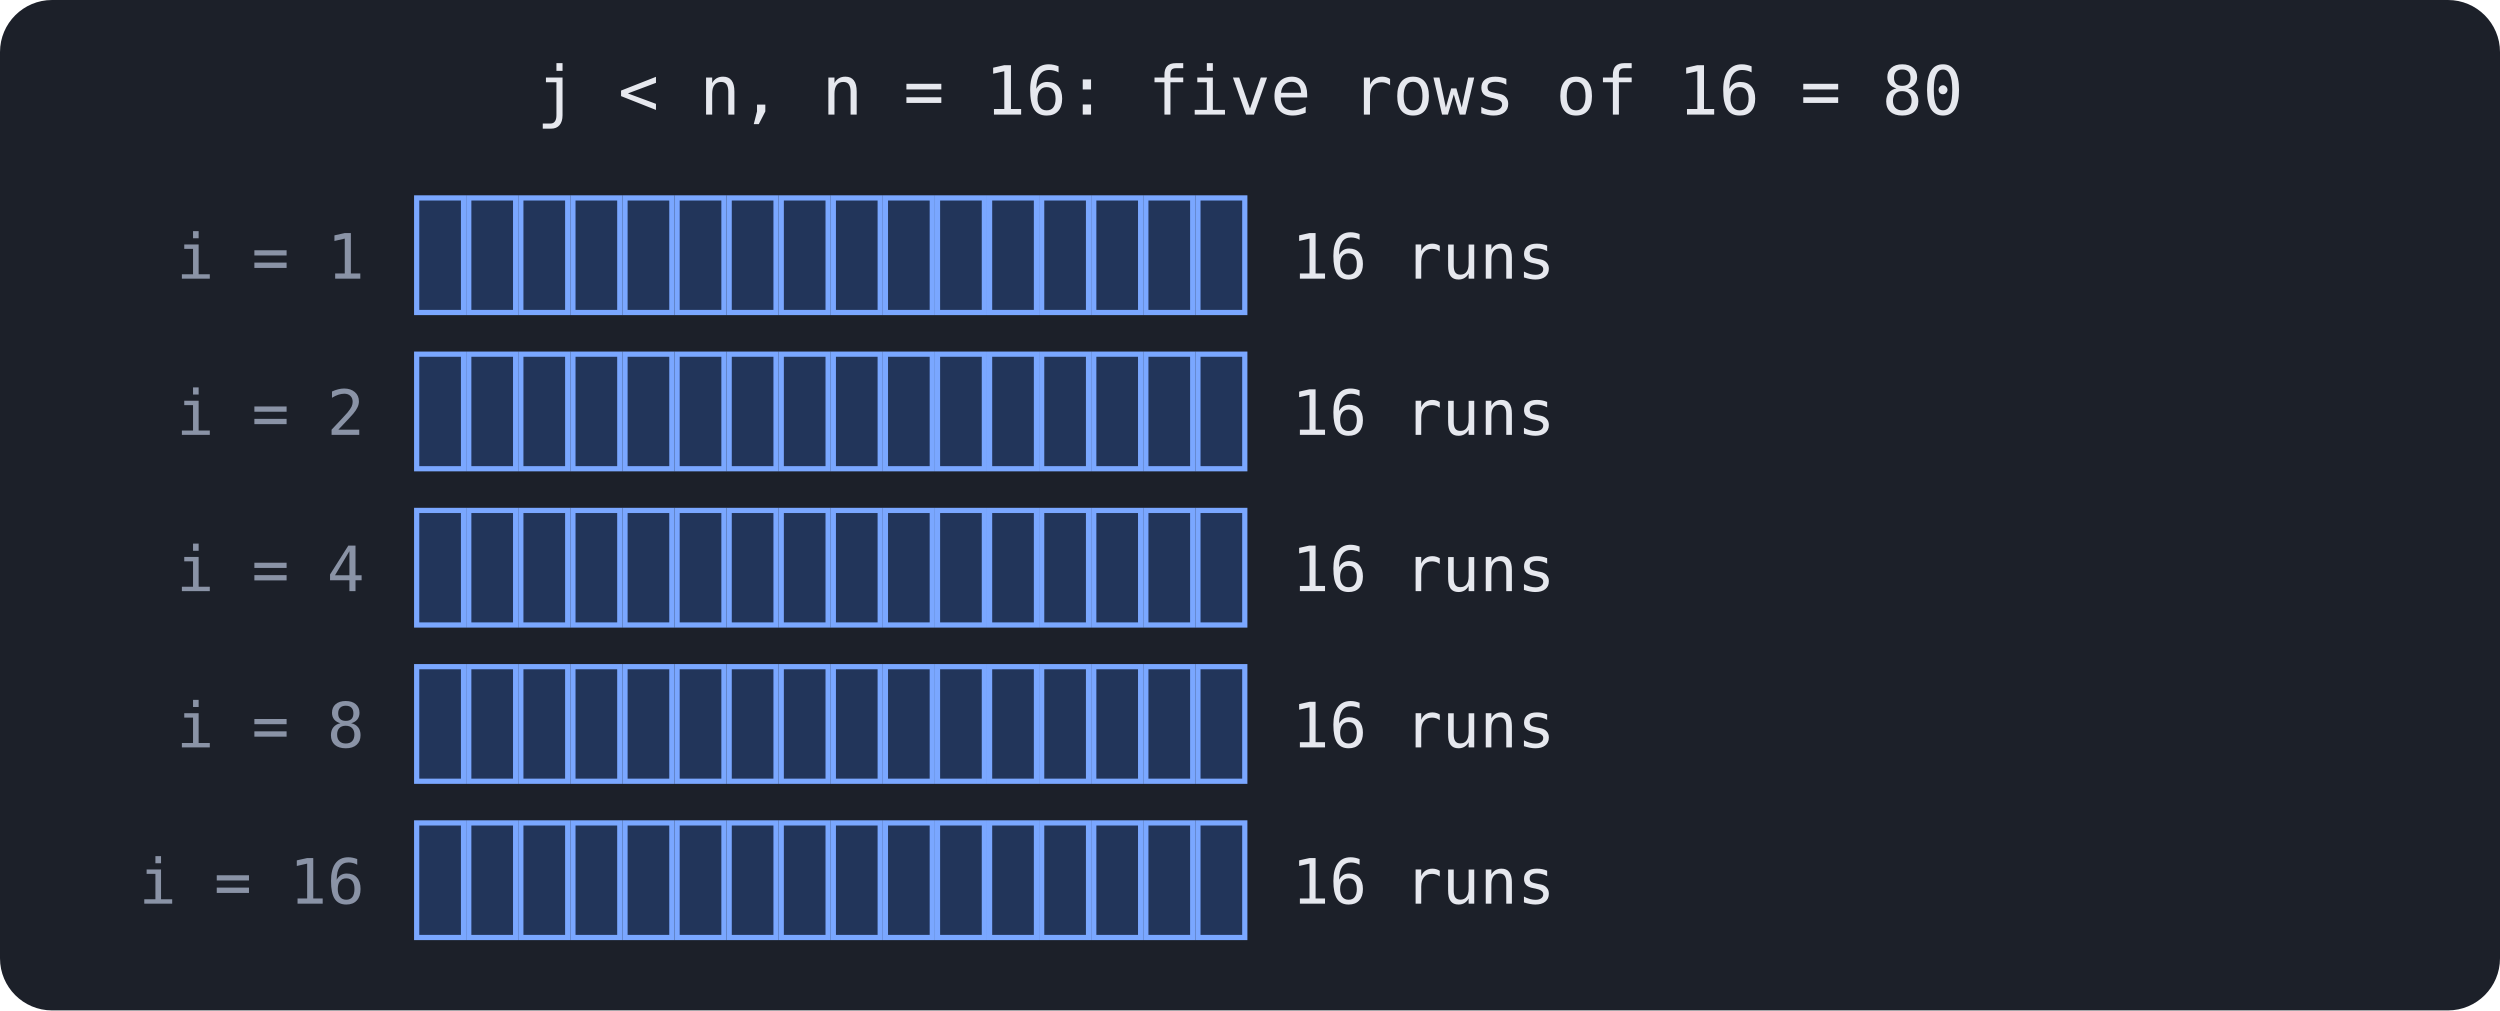
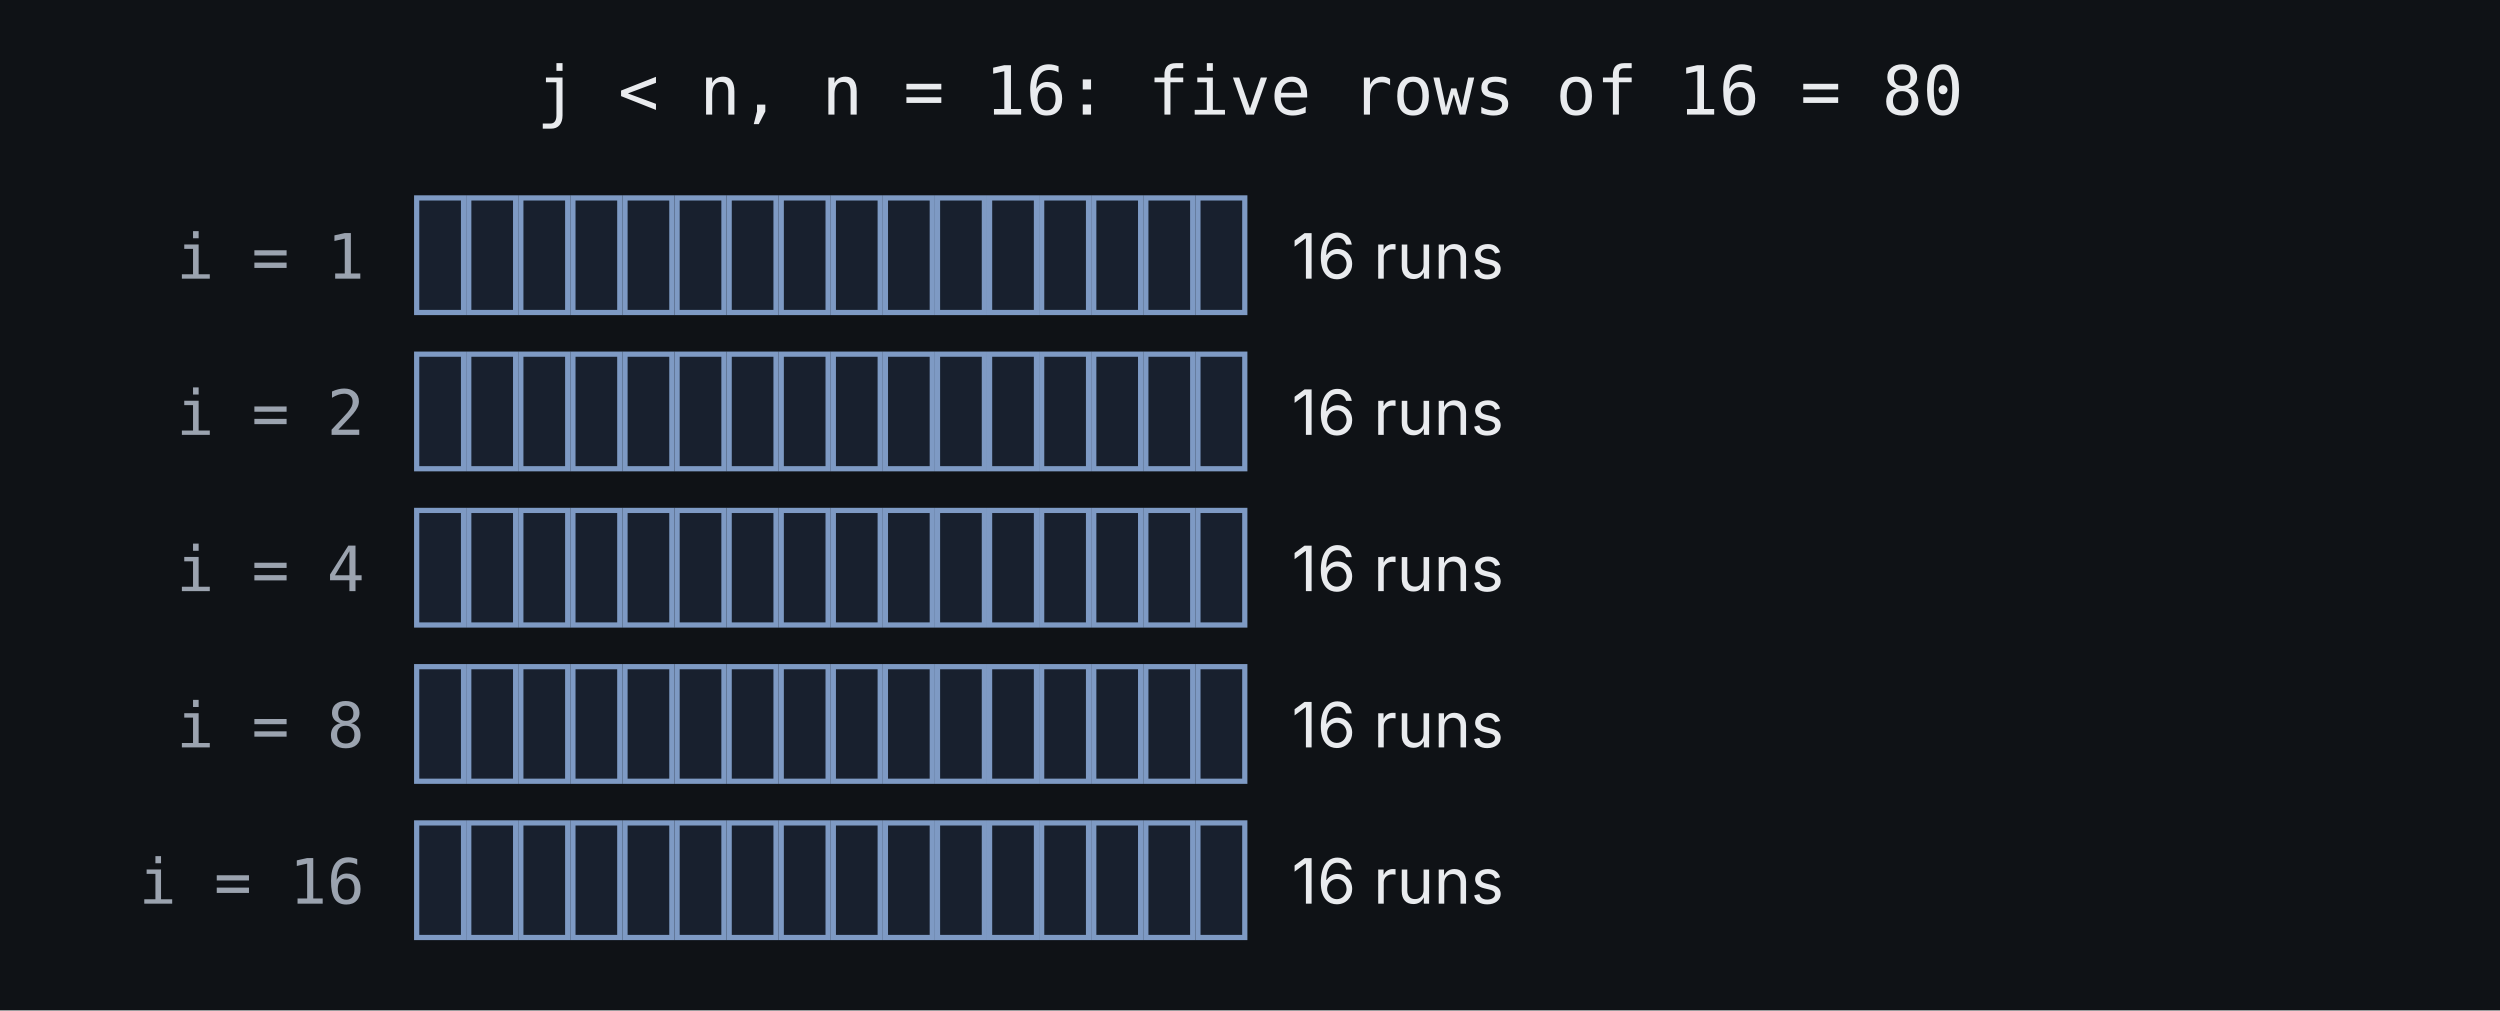
- <svg xmlns="http://www.w3.org/2000/svg" viewBox="0 0 480 194" width="480" height="194" font-family="ui-monospace,SFMono-Regular,Menlo,monospace">
-   <rect width="100%" height="100%" rx="10" fill="#1c2029" />
-   <text x="240" y="22" fill="#e6e8ee" font-size="13" text-anchor="middle">j &lt; n, n = 16: five rows of 16 = 80</text>
-   <text x="70" y="53.5" fill="#8a93a6" font-size="12" text-anchor="end">i = 1</text>
-   <rect x="80" y="38" width="9" height="22" fill="#22355a" stroke="#7AA7FF" />
-   <rect x="90" y="38" width="9" height="22" fill="#22355a" stroke="#7AA7FF" />
-   <rect x="100" y="38" width="9" height="22" fill="#22355a" stroke="#7AA7FF" />
-   <rect x="110" y="38" width="9" height="22" fill="#22355a" stroke="#7AA7FF" />
-   <rect x="120" y="38" width="9" height="22" fill="#22355a" stroke="#7AA7FF" />
-   <rect x="130" y="38" width="9" height="22" fill="#22355a" stroke="#7AA7FF" />
-   <rect x="140" y="38" width="9" height="22" fill="#22355a" stroke="#7AA7FF" />
-   <rect x="150" y="38" width="9" height="22" fill="#22355a" stroke="#7AA7FF" />
-   <rect x="160" y="38" width="9" height="22" fill="#22355a" stroke="#7AA7FF" />
-   <rect x="170" y="38" width="9" height="22" fill="#22355a" stroke="#7AA7FF" />
-   <rect x="180" y="38" width="9" height="22" fill="#22355a" stroke="#7AA7FF" />
-   <rect x="190" y="38" width="9" height="22" fill="#22355a" stroke="#7AA7FF" />
-   <rect x="200" y="38" width="9" height="22" fill="#22355a" stroke="#7AA7FF" />
-   <rect x="210" y="38" width="9" height="22" fill="#22355a" stroke="#7AA7FF" />
-   <rect x="220" y="38" width="9" height="22" fill="#22355a" stroke="#7AA7FF" />
-   <rect x="230" y="38" width="9" height="22" fill="#22355a" stroke="#7AA7FF" />
-   <text x="248" y="53.5" fill="#e6e8ee" font-size="12">16 runs</text>
-   <text x="70" y="83.5" fill="#8a93a6" font-size="12" text-anchor="end">i = 2</text>
-   <rect x="80" y="68" width="9" height="22" fill="#22355a" stroke="#7AA7FF" />
-   <rect x="90" y="68" width="9" height="22" fill="#22355a" stroke="#7AA7FF" />
-   <rect x="100" y="68" width="9" height="22" fill="#22355a" stroke="#7AA7FF" />
-   <rect x="110" y="68" width="9" height="22" fill="#22355a" stroke="#7AA7FF" />
-   <rect x="120" y="68" width="9" height="22" fill="#22355a" stroke="#7AA7FF" />
-   <rect x="130" y="68" width="9" height="22" fill="#22355a" stroke="#7AA7FF" />
-   <rect x="140" y="68" width="9" height="22" fill="#22355a" stroke="#7AA7FF" />
-   <rect x="150" y="68" width="9" height="22" fill="#22355a" stroke="#7AA7FF" />
-   <rect x="160" y="68" width="9" height="22" fill="#22355a" stroke="#7AA7FF" />
-   <rect x="170" y="68" width="9" height="22" fill="#22355a" stroke="#7AA7FF" />
-   <rect x="180" y="68" width="9" height="22" fill="#22355a" stroke="#7AA7FF" />
-   <rect x="190" y="68" width="9" height="22" fill="#22355a" stroke="#7AA7FF" />
-   <rect x="200" y="68" width="9" height="22" fill="#22355a" stroke="#7AA7FF" />
-   <rect x="210" y="68" width="9" height="22" fill="#22355a" stroke="#7AA7FF" />
-   <rect x="220" y="68" width="9" height="22" fill="#22355a" stroke="#7AA7FF" />
-   <rect x="230" y="68" width="9" height="22" fill="#22355a" stroke="#7AA7FF" />
-   <text x="248" y="83.5" fill="#e6e8ee" font-size="12">16 runs</text>
-   <text x="70" y="113.5" fill="#8a93a6" font-size="12" text-anchor="end">i = 4</text>
-   <rect x="80" y="98" width="9" height="22" fill="#22355a" stroke="#7AA7FF" />
-   <rect x="90" y="98" width="9" height="22" fill="#22355a" stroke="#7AA7FF" />
-   <rect x="100" y="98" width="9" height="22" fill="#22355a" stroke="#7AA7FF" />
-   <rect x="110" y="98" width="9" height="22" fill="#22355a" stroke="#7AA7FF" />
-   <rect x="120" y="98" width="9" height="22" fill="#22355a" stroke="#7AA7FF" />
-   <rect x="130" y="98" width="9" height="22" fill="#22355a" stroke="#7AA7FF" />
-   <rect x="140" y="98" width="9" height="22" fill="#22355a" stroke="#7AA7FF" />
-   <rect x="150" y="98" width="9" height="22" fill="#22355a" stroke="#7AA7FF" />
-   <rect x="160" y="98" width="9" height="22" fill="#22355a" stroke="#7AA7FF" />
-   <rect x="170" y="98" width="9" height="22" fill="#22355a" stroke="#7AA7FF" />
-   <rect x="180" y="98" width="9" height="22" fill="#22355a" stroke="#7AA7FF" />
-   <rect x="190" y="98" width="9" height="22" fill="#22355a" stroke="#7AA7FF" />
-   <rect x="200" y="98" width="9" height="22" fill="#22355a" stroke="#7AA7FF" />
-   <rect x="210" y="98" width="9" height="22" fill="#22355a" stroke="#7AA7FF" />
-   <rect x="220" y="98" width="9" height="22" fill="#22355a" stroke="#7AA7FF" />
-   <rect x="230" y="98" width="9" height="22" fill="#22355a" stroke="#7AA7FF" />
-   <text x="248" y="113.5" fill="#e6e8ee" font-size="12">16 runs</text>
-   <text x="70" y="143.5" fill="#8a93a6" font-size="12" text-anchor="end">i = 8</text>
-   <rect x="80" y="128" width="9" height="22" fill="#22355a" stroke="#7AA7FF" />
-   <rect x="90" y="128" width="9" height="22" fill="#22355a" stroke="#7AA7FF" />
-   <rect x="100" y="128" width="9" height="22" fill="#22355a" stroke="#7AA7FF" />
-   <rect x="110" y="128" width="9" height="22" fill="#22355a" stroke="#7AA7FF" />
-   <rect x="120" y="128" width="9" height="22" fill="#22355a" stroke="#7AA7FF" />
-   <rect x="130" y="128" width="9" height="22" fill="#22355a" stroke="#7AA7FF" />
-   <rect x="140" y="128" width="9" height="22" fill="#22355a" stroke="#7AA7FF" />
-   <rect x="150" y="128" width="9" height="22" fill="#22355a" stroke="#7AA7FF" />
-   <rect x="160" y="128" width="9" height="22" fill="#22355a" stroke="#7AA7FF" />
-   <rect x="170" y="128" width="9" height="22" fill="#22355a" stroke="#7AA7FF" />
-   <rect x="180" y="128" width="9" height="22" fill="#22355a" stroke="#7AA7FF" />
-   <rect x="190" y="128" width="9" height="22" fill="#22355a" stroke="#7AA7FF" />
-   <rect x="200" y="128" width="9" height="22" fill="#22355a" stroke="#7AA7FF" />
-   <rect x="210" y="128" width="9" height="22" fill="#22355a" stroke="#7AA7FF" />
-   <rect x="220" y="128" width="9" height="22" fill="#22355a" stroke="#7AA7FF" />
-   <rect x="230" y="128" width="9" height="22" fill="#22355a" stroke="#7AA7FF" />
-   <text x="248" y="143.5" fill="#e6e8ee" font-size="12">16 runs</text>
-   <text x="70" y="173.5" fill="#8a93a6" font-size="12" text-anchor="end">i = 16</text>
-   <rect x="80" y="158" width="9" height="22" fill="#22355a" stroke="#7AA7FF" />
-   <rect x="90" y="158" width="9" height="22" fill="#22355a" stroke="#7AA7FF" />
-   <rect x="100" y="158" width="9" height="22" fill="#22355a" stroke="#7AA7FF" />
-   <rect x="110" y="158" width="9" height="22" fill="#22355a" stroke="#7AA7FF" />
-   <rect x="120" y="158" width="9" height="22" fill="#22355a" stroke="#7AA7FF" />
-   <rect x="130" y="158" width="9" height="22" fill="#22355a" stroke="#7AA7FF" />
-   <rect x="140" y="158" width="9" height="22" fill="#22355a" stroke="#7AA7FF" />
-   <rect x="150" y="158" width="9" height="22" fill="#22355a" stroke="#7AA7FF" />
-   <rect x="160" y="158" width="9" height="22" fill="#22355a" stroke="#7AA7FF" />
-   <rect x="170" y="158" width="9" height="22" fill="#22355a" stroke="#7AA7FF" />
-   <rect x="180" y="158" width="9" height="22" fill="#22355a" stroke="#7AA7FF" />
-   <rect x="190" y="158" width="9" height="22" fill="#22355a" stroke="#7AA7FF" />
-   <rect x="200" y="158" width="9" height="22" fill="#22355a" stroke="#7AA7FF" />
-   <rect x="210" y="158" width="9" height="22" fill="#22355a" stroke="#7AA7FF" />
-   <rect x="220" y="158" width="9" height="22" fill="#22355a" stroke="#7AA7FF" />
-   <rect x="230" y="158" width="9" height="22" fill="#22355a" stroke="#7AA7FF" />
-   <text x="248" y="173.5" fill="#e6e8ee" font-size="12">16 runs</text>
+ <svg xmlns="http://www.w3.org/2000/svg" viewBox="0 0 480 194" width="480" height="194" font-family="IBM Plex Sans,system-ui,-apple-system,Segoe UI,sans-serif">
+   <rect width="100%" height="100%" rx="0" fill="#0F1216" />
+   <text font-family="ui-monospace,SFMono-Regular,Menlo,monospace" x="240" y="22" fill="#E9EBEE" font-size="13" text-anchor="middle">j &lt; n, n = 16: five rows of 16 = 80</text>
+   <text font-family="ui-monospace,SFMono-Regular,Menlo,monospace" x="70" y="53.5" fill="#9BA3AF" font-size="12" text-anchor="end">i = 1</text>
+   <rect x="80" y="38" width="9" height="22" fill="#18202E" stroke="#7E9AC4" />
+   <rect x="90" y="38" width="9" height="22" fill="#18202E" stroke="#7E9AC4" />
+   <rect x="100" y="38" width="9" height="22" fill="#18202E" stroke="#7E9AC4" />
+   <rect x="110" y="38" width="9" height="22" fill="#18202E" stroke="#7E9AC4" />
+   <rect x="120" y="38" width="9" height="22" fill="#18202E" stroke="#7E9AC4" />
+   <rect x="130" y="38" width="9" height="22" fill="#18202E" stroke="#7E9AC4" />
+   <rect x="140" y="38" width="9" height="22" fill="#18202E" stroke="#7E9AC4" />
+   <rect x="150" y="38" width="9" height="22" fill="#18202E" stroke="#7E9AC4" />
+   <rect x="160" y="38" width="9" height="22" fill="#18202E" stroke="#7E9AC4" />
+   <rect x="170" y="38" width="9" height="22" fill="#18202E" stroke="#7E9AC4" />
+   <rect x="180" y="38" width="9" height="22" fill="#18202E" stroke="#7E9AC4" />
+   <rect x="190" y="38" width="9" height="22" fill="#18202E" stroke="#7E9AC4" />
+   <rect x="200" y="38" width="9" height="22" fill="#18202E" stroke="#7E9AC4" />
+   <rect x="210" y="38" width="9" height="22" fill="#18202E" stroke="#7E9AC4" />
+   <rect x="220" y="38" width="9" height="22" fill="#18202E" stroke="#7E9AC4" />
+   <rect x="230" y="38" width="9" height="22" fill="#18202E" stroke="#7E9AC4" />
+   <text x="248" y="53.5" fill="#E9EBEE" font-size="12">16 runs</text>
+   <text font-family="ui-monospace,SFMono-Regular,Menlo,monospace" x="70" y="83.5" fill="#9BA3AF" font-size="12" text-anchor="end">i = 2</text>
+   <rect x="80" y="68" width="9" height="22" fill="#18202E" stroke="#7E9AC4" />
+   <rect x="90" y="68" width="9" height="22" fill="#18202E" stroke="#7E9AC4" />
+   <rect x="100" y="68" width="9" height="22" fill="#18202E" stroke="#7E9AC4" />
+   <rect x="110" y="68" width="9" height="22" fill="#18202E" stroke="#7E9AC4" />
+   <rect x="120" y="68" width="9" height="22" fill="#18202E" stroke="#7E9AC4" />
+   <rect x="130" y="68" width="9" height="22" fill="#18202E" stroke="#7E9AC4" />
+   <rect x="140" y="68" width="9" height="22" fill="#18202E" stroke="#7E9AC4" />
+   <rect x="150" y="68" width="9" height="22" fill="#18202E" stroke="#7E9AC4" />
+   <rect x="160" y="68" width="9" height="22" fill="#18202E" stroke="#7E9AC4" />
+   <rect x="170" y="68" width="9" height="22" fill="#18202E" stroke="#7E9AC4" />
+   <rect x="180" y="68" width="9" height="22" fill="#18202E" stroke="#7E9AC4" />
+   <rect x="190" y="68" width="9" height="22" fill="#18202E" stroke="#7E9AC4" />
+   <rect x="200" y="68" width="9" height="22" fill="#18202E" stroke="#7E9AC4" />
+   <rect x="210" y="68" width="9" height="22" fill="#18202E" stroke="#7E9AC4" />
+   <rect x="220" y="68" width="9" height="22" fill="#18202E" stroke="#7E9AC4" />
+   <rect x="230" y="68" width="9" height="22" fill="#18202E" stroke="#7E9AC4" />
+   <text x="248" y="83.5" fill="#E9EBEE" font-size="12">16 runs</text>
+   <text font-family="ui-monospace,SFMono-Regular,Menlo,monospace" x="70" y="113.5" fill="#9BA3AF" font-size="12" text-anchor="end">i = 4</text>
+   <rect x="80" y="98" width="9" height="22" fill="#18202E" stroke="#7E9AC4" />
+   <rect x="90" y="98" width="9" height="22" fill="#18202E" stroke="#7E9AC4" />
+   <rect x="100" y="98" width="9" height="22" fill="#18202E" stroke="#7E9AC4" />
+   <rect x="110" y="98" width="9" height="22" fill="#18202E" stroke="#7E9AC4" />
+   <rect x="120" y="98" width="9" height="22" fill="#18202E" stroke="#7E9AC4" />
+   <rect x="130" y="98" width="9" height="22" fill="#18202E" stroke="#7E9AC4" />
+   <rect x="140" y="98" width="9" height="22" fill="#18202E" stroke="#7E9AC4" />
+   <rect x="150" y="98" width="9" height="22" fill="#18202E" stroke="#7E9AC4" />
+   <rect x="160" y="98" width="9" height="22" fill="#18202E" stroke="#7E9AC4" />
+   <rect x="170" y="98" width="9" height="22" fill="#18202E" stroke="#7E9AC4" />
+   <rect x="180" y="98" width="9" height="22" fill="#18202E" stroke="#7E9AC4" />
+   <rect x="190" y="98" width="9" height="22" fill="#18202E" stroke="#7E9AC4" />
+   <rect x="200" y="98" width="9" height="22" fill="#18202E" stroke="#7E9AC4" />
+   <rect x="210" y="98" width="9" height="22" fill="#18202E" stroke="#7E9AC4" />
+   <rect x="220" y="98" width="9" height="22" fill="#18202E" stroke="#7E9AC4" />
+   <rect x="230" y="98" width="9" height="22" fill="#18202E" stroke="#7E9AC4" />
+   <text x="248" y="113.5" fill="#E9EBEE" font-size="12">16 runs</text>
+   <text font-family="ui-monospace,SFMono-Regular,Menlo,monospace" x="70" y="143.5" fill="#9BA3AF" font-size="12" text-anchor="end">i = 8</text>
+   <rect x="80" y="128" width="9" height="22" fill="#18202E" stroke="#7E9AC4" />
+   <rect x="90" y="128" width="9" height="22" fill="#18202E" stroke="#7E9AC4" />
+   <rect x="100" y="128" width="9" height="22" fill="#18202E" stroke="#7E9AC4" />
+   <rect x="110" y="128" width="9" height="22" fill="#18202E" stroke="#7E9AC4" />
+   <rect x="120" y="128" width="9" height="22" fill="#18202E" stroke="#7E9AC4" />
+   <rect x="130" y="128" width="9" height="22" fill="#18202E" stroke="#7E9AC4" />
+   <rect x="140" y="128" width="9" height="22" fill="#18202E" stroke="#7E9AC4" />
+   <rect x="150" y="128" width="9" height="22" fill="#18202E" stroke="#7E9AC4" />
+   <rect x="160" y="128" width="9" height="22" fill="#18202E" stroke="#7E9AC4" />
+   <rect x="170" y="128" width="9" height="22" fill="#18202E" stroke="#7E9AC4" />
+   <rect x="180" y="128" width="9" height="22" fill="#18202E" stroke="#7E9AC4" />
+   <rect x="190" y="128" width="9" height="22" fill="#18202E" stroke="#7E9AC4" />
+   <rect x="200" y="128" width="9" height="22" fill="#18202E" stroke="#7E9AC4" />
+   <rect x="210" y="128" width="9" height="22" fill="#18202E" stroke="#7E9AC4" />
+   <rect x="220" y="128" width="9" height="22" fill="#18202E" stroke="#7E9AC4" />
+   <rect x="230" y="128" width="9" height="22" fill="#18202E" stroke="#7E9AC4" />
+   <text x="248" y="143.5" fill="#E9EBEE" font-size="12">16 runs</text>
+   <text font-family="ui-monospace,SFMono-Regular,Menlo,monospace" x="70" y="173.5" fill="#9BA3AF" font-size="12" text-anchor="end">i = 16</text>
+   <rect x="80" y="158" width="9" height="22" fill="#18202E" stroke="#7E9AC4" />
+   <rect x="90" y="158" width="9" height="22" fill="#18202E" stroke="#7E9AC4" />
+   <rect x="100" y="158" width="9" height="22" fill="#18202E" stroke="#7E9AC4" />
+   <rect x="110" y="158" width="9" height="22" fill="#18202E" stroke="#7E9AC4" />
+   <rect x="120" y="158" width="9" height="22" fill="#18202E" stroke="#7E9AC4" />
+   <rect x="130" y="158" width="9" height="22" fill="#18202E" stroke="#7E9AC4" />
+   <rect x="140" y="158" width="9" height="22" fill="#18202E" stroke="#7E9AC4" />
+   <rect x="150" y="158" width="9" height="22" fill="#18202E" stroke="#7E9AC4" />
+   <rect x="160" y="158" width="9" height="22" fill="#18202E" stroke="#7E9AC4" />
+   <rect x="170" y="158" width="9" height="22" fill="#18202E" stroke="#7E9AC4" />
+   <rect x="180" y="158" width="9" height="22" fill="#18202E" stroke="#7E9AC4" />
+   <rect x="190" y="158" width="9" height="22" fill="#18202E" stroke="#7E9AC4" />
+   <rect x="200" y="158" width="9" height="22" fill="#18202E" stroke="#7E9AC4" />
+   <rect x="210" y="158" width="9" height="22" fill="#18202E" stroke="#7E9AC4" />
+   <rect x="220" y="158" width="9" height="22" fill="#18202E" stroke="#7E9AC4" />
+   <rect x="230" y="158" width="9" height="22" fill="#18202E" stroke="#7E9AC4" />
+   <text x="248" y="173.5" fill="#E9EBEE" font-size="12">16 runs</text>
</svg>
